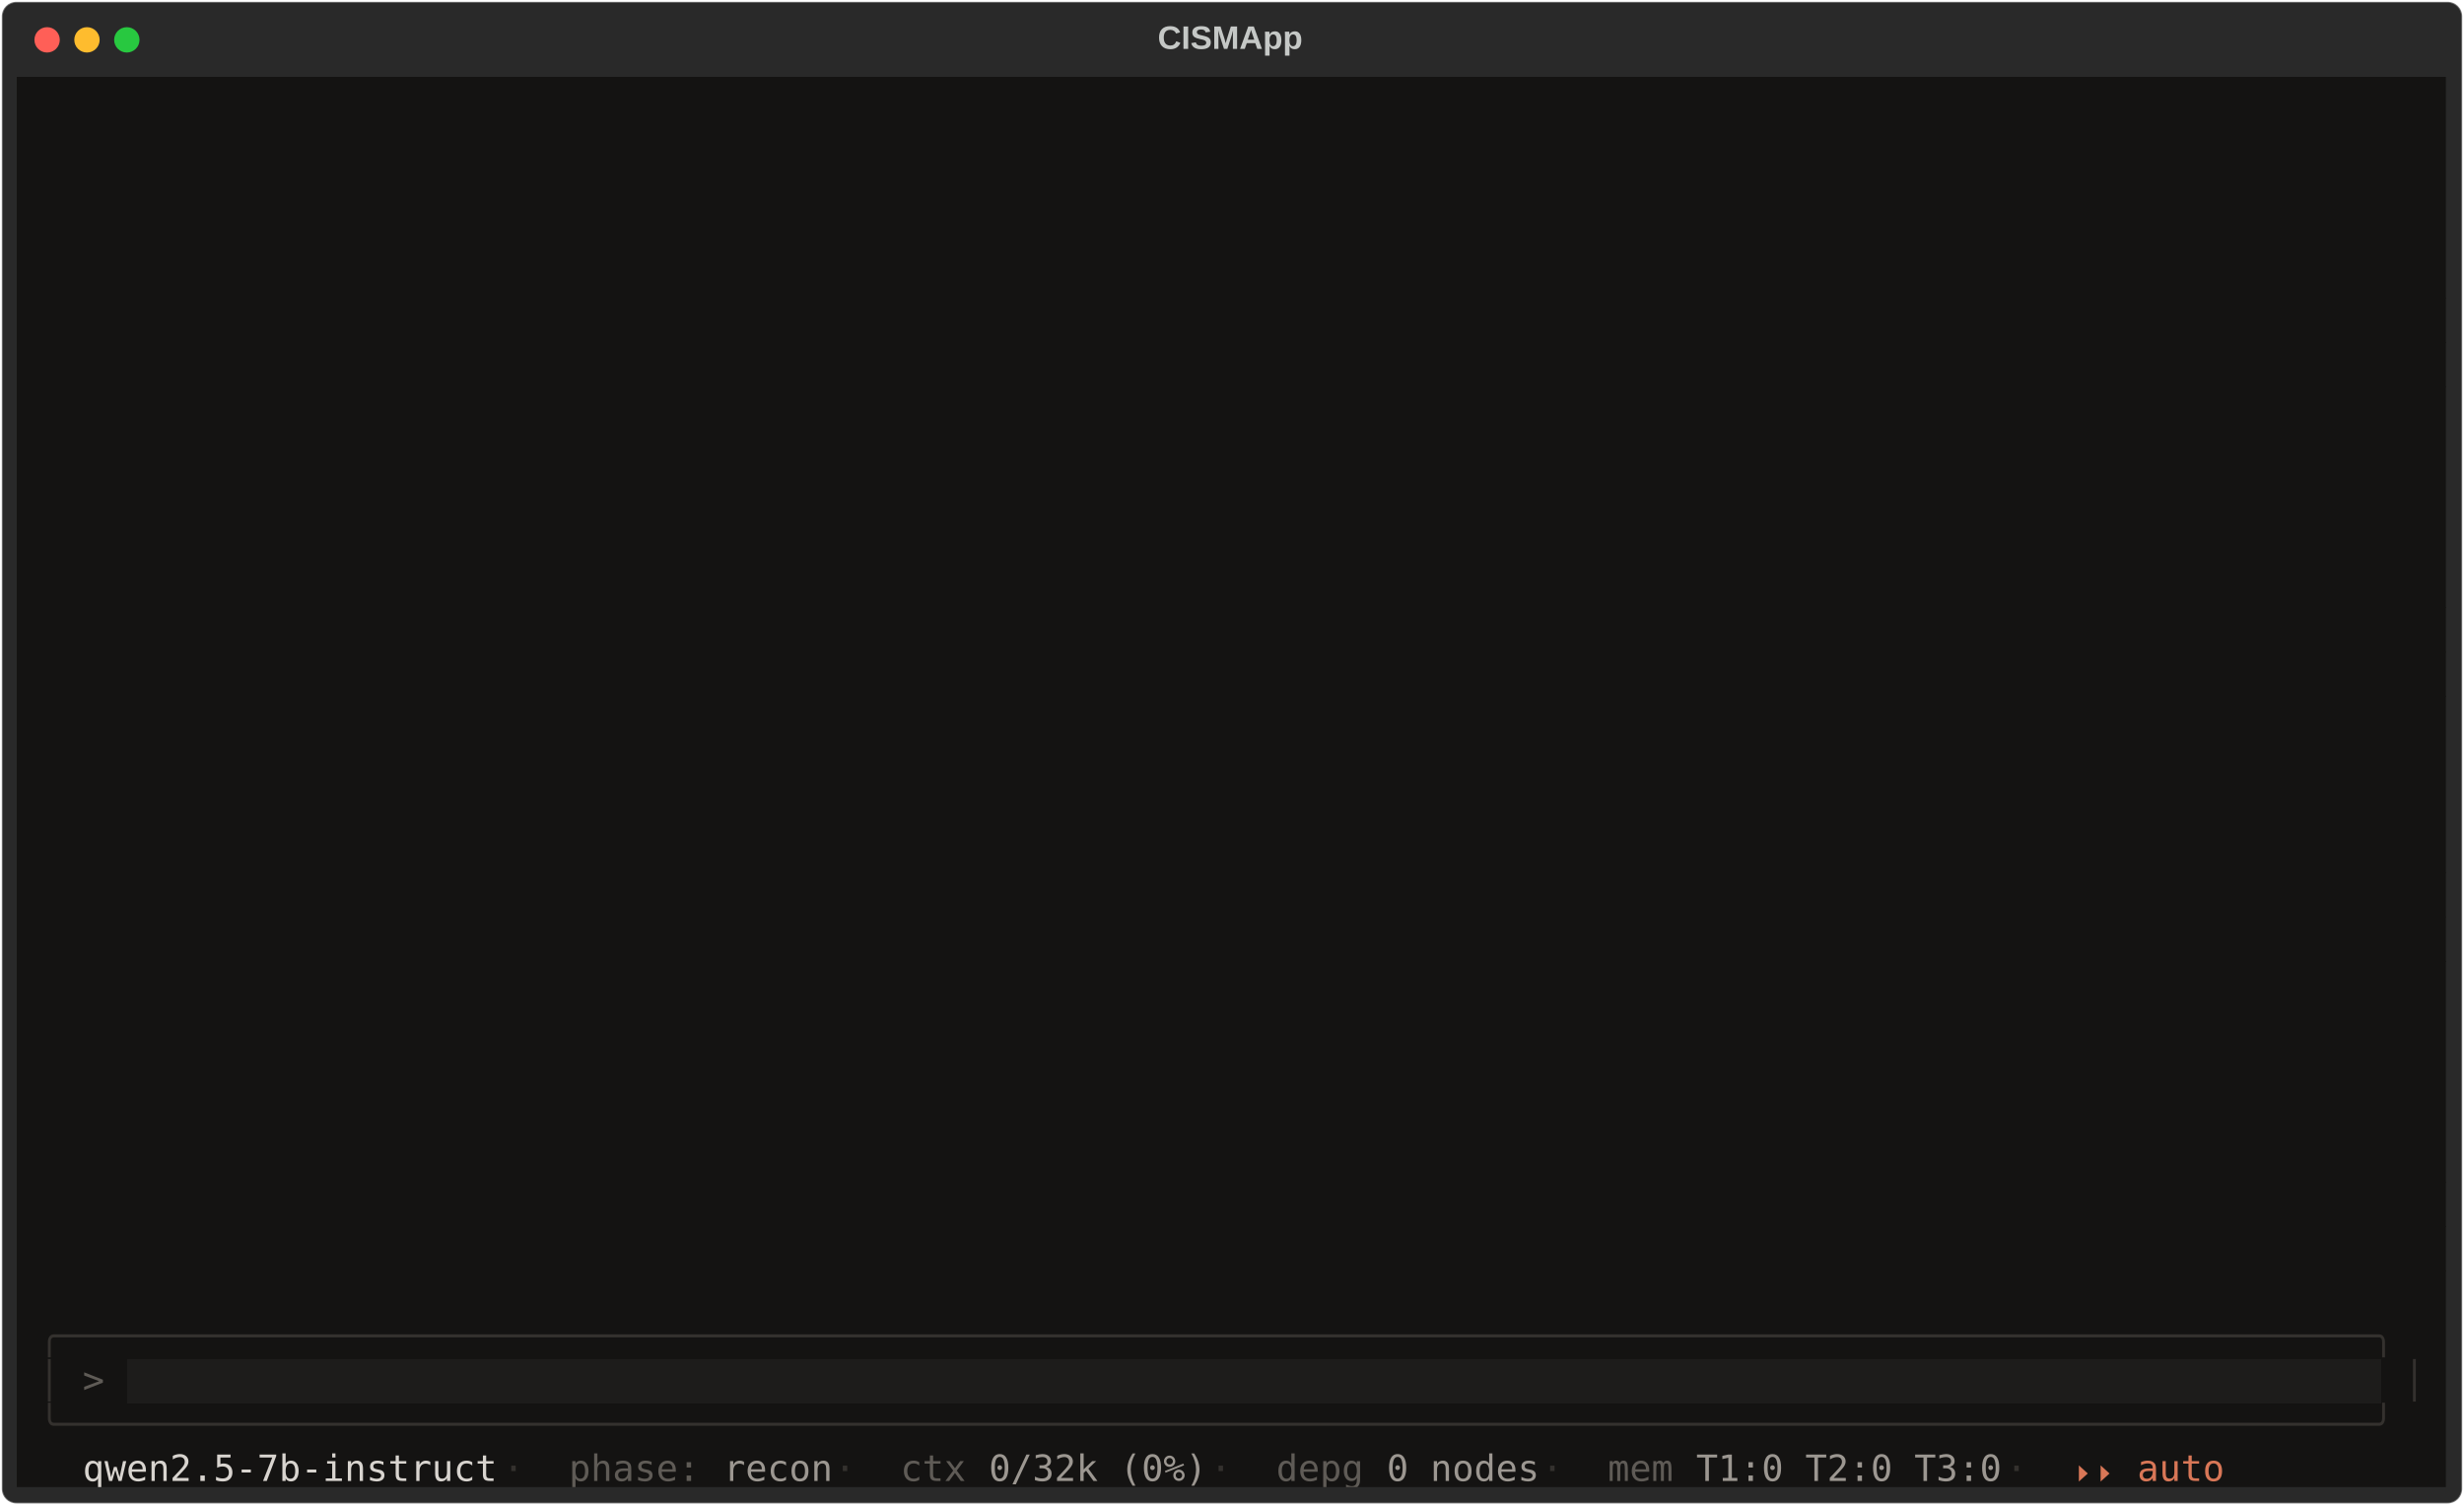
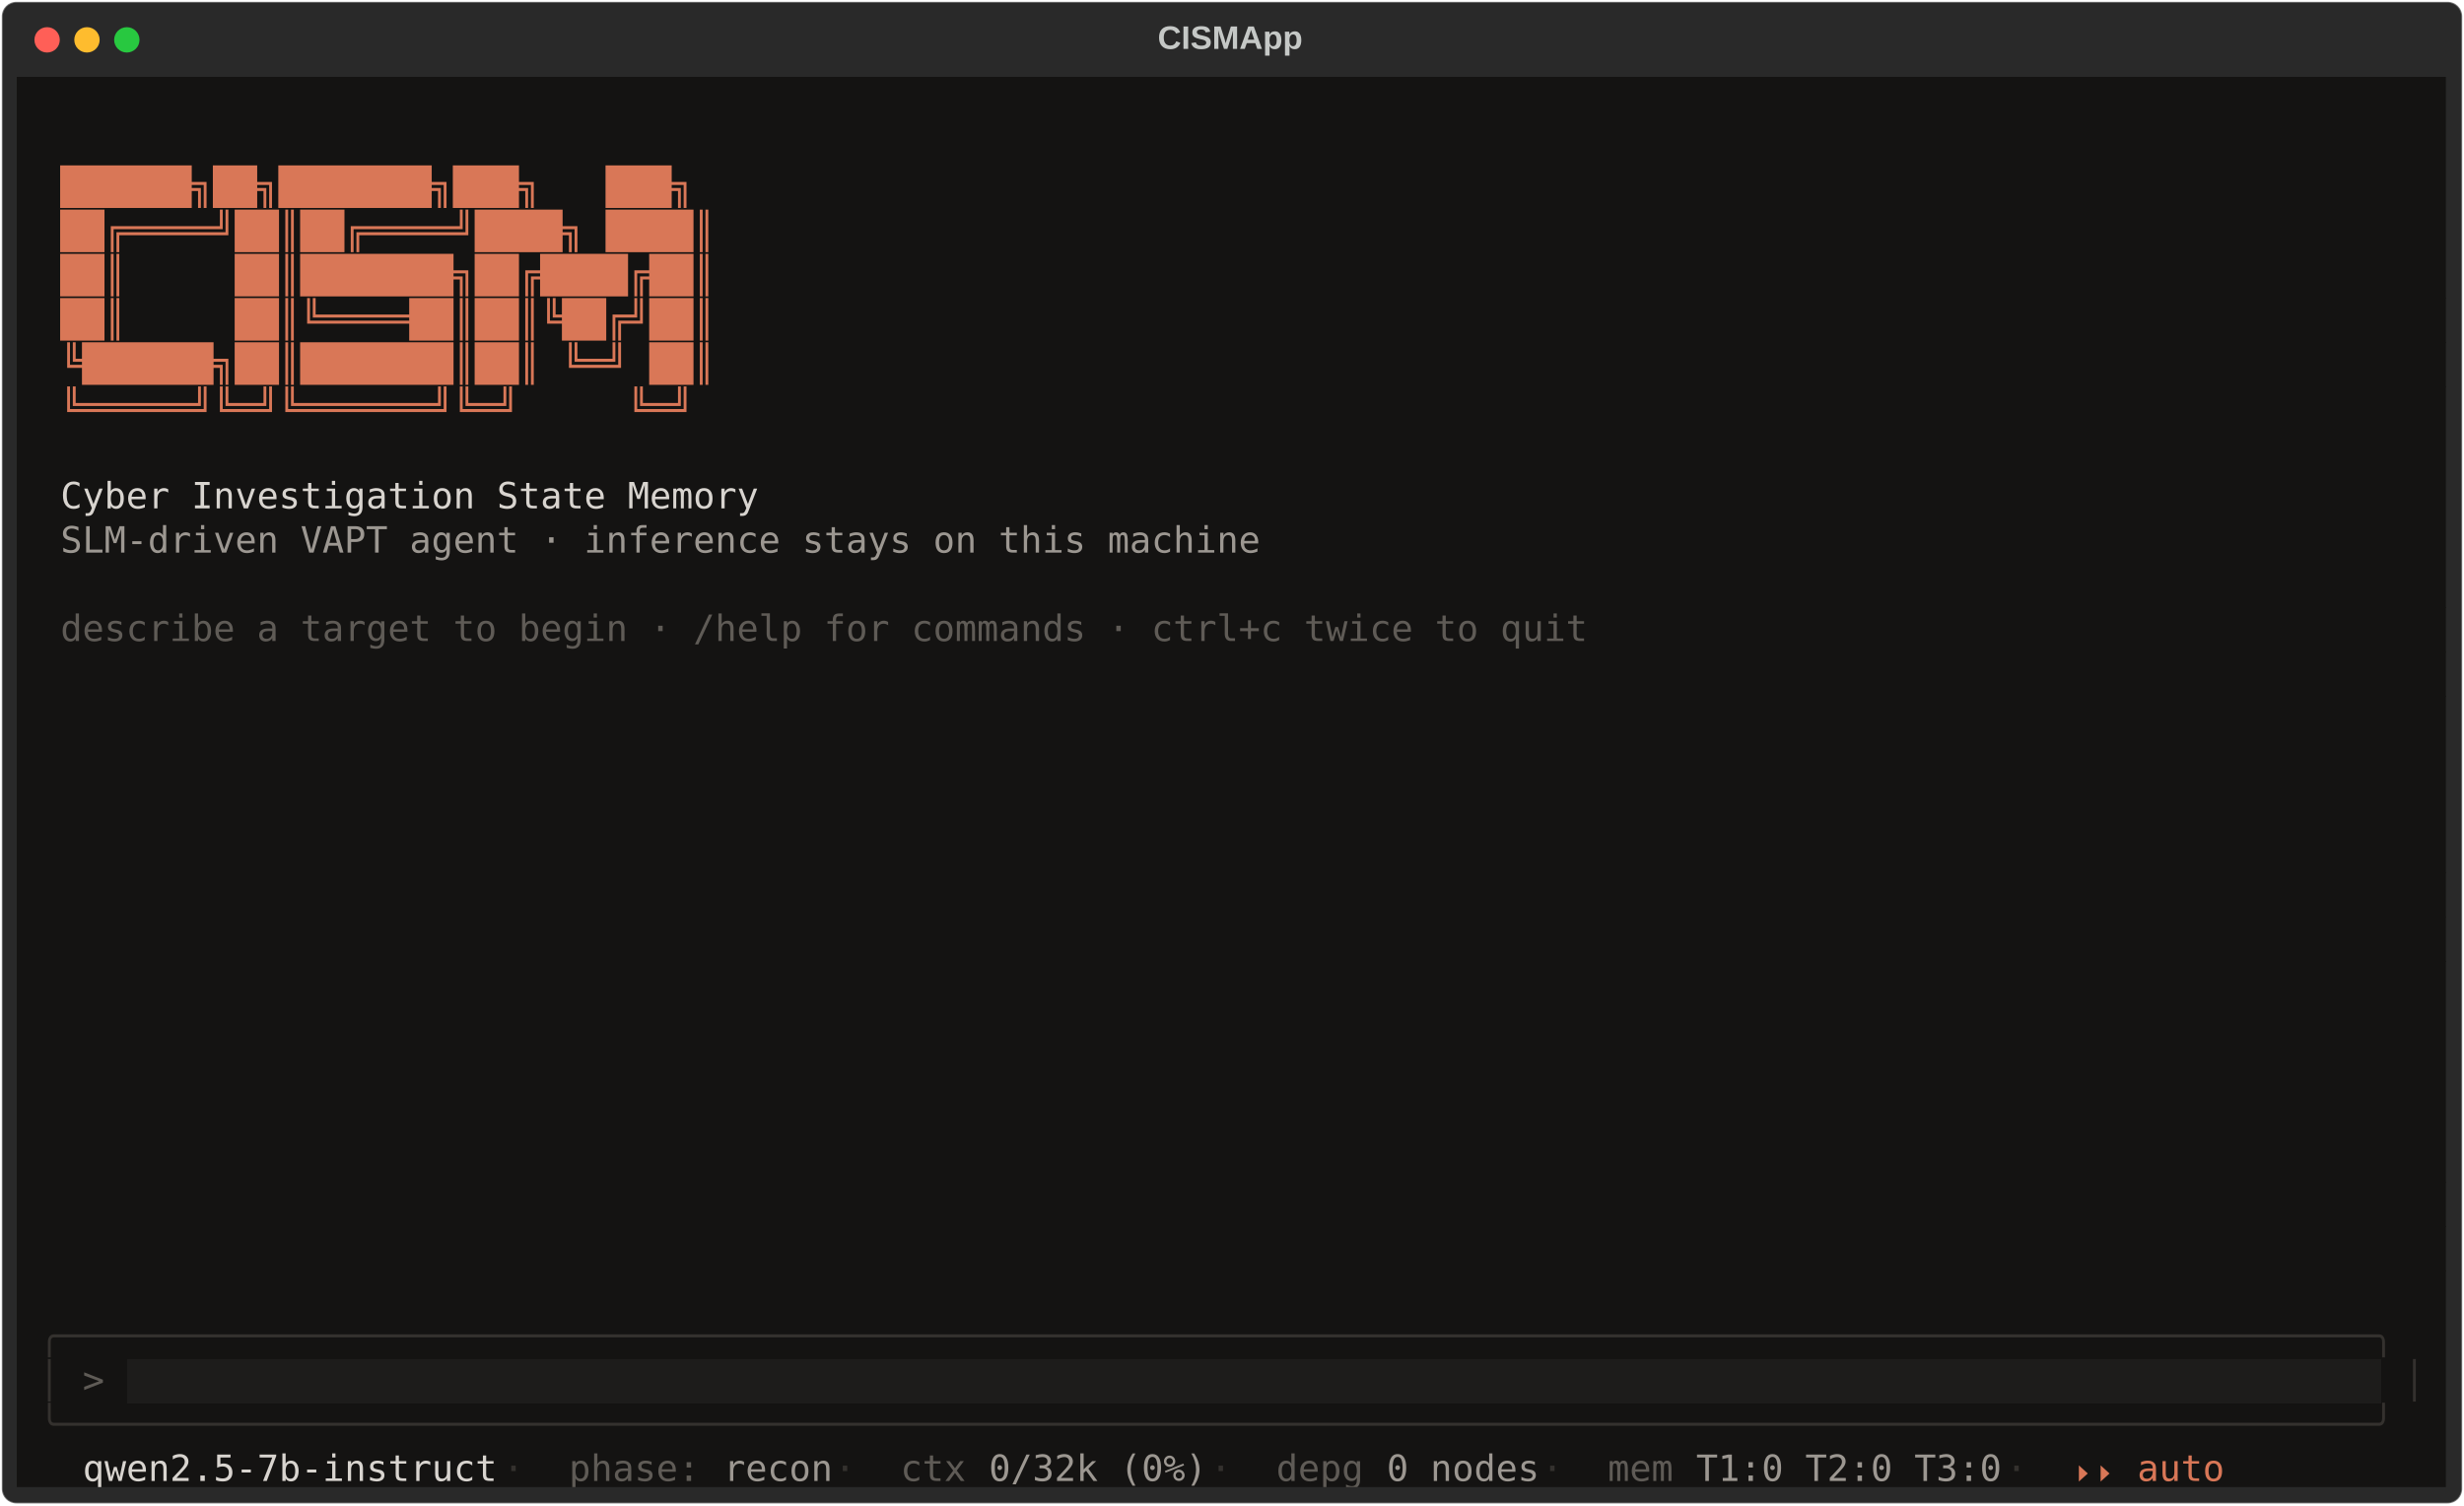
<svg xmlns="http://www.w3.org/2000/svg" class="rich-terminal" viewBox="0 0 1360 830.8">
  <style>

    @font-face {
        font-family: "Fira Code";
        src: local("FiraCode-Regular"),
                url("https://cdnjs.cloudflare.com/ajax/libs/firacode/6.2.0/woff2/FiraCode-Regular.woff2") format("woff2"),
                url("https://cdnjs.cloudflare.com/ajax/libs/firacode/6.2.0/woff/FiraCode-Regular.woff") format("woff");
        font-style: normal;
        font-weight: 400;
    }
    @font-face {
        font-family: "Fira Code";
        src: local("FiraCode-Bold"),
                url("https://cdnjs.cloudflare.com/ajax/libs/firacode/6.2.0/woff2/FiraCode-Bold.woff2") format("woff2"),
                url("https://cdnjs.cloudflare.com/ajax/libs/firacode/6.2.0/woff/FiraCode-Bold.woff") format("woff");
        font-style: bold;
        font-weight: 700;
    }

    .terminal-matrix {
        font-family: Fira Code, monospace;
        font-size: 20px;
        line-height: 24.4px;
        font-variant-east-asian: full-width;
    }

    .terminal-title {
        font-size: 18px;
        font-weight: bold;
        font-family: arial;
    }

    .terminal-r1 { fill: #c5c8c6 }
- .terminal-r2 { fill: #34312e }
- .terminal-r3 { fill: #5f5b56 }
+ .terminal-r2 { fill: #d97757 }
+ .terminal-r3 { fill: #9c9791 }
.terminal-r4 { fill: #d8d4cf }
- .terminal-r5 { fill: #9c9791 }
- .terminal-r6 { fill: #d97757 }
+ .terminal-r5 { fill: #5f5b56 }
+ .terminal-r6 { fill: #34312e }
    </style>
  <defs>
    <clipPath id="terminal-clip-terminal">
      <rect x="0" y="0" width="1341.0" height="779.8" />
    </clipPath>
    <clipPath id="terminal-line-0">
      <rect x="0" y="1.5" width="1342" height="24.65" />
    </clipPath>
    <clipPath id="terminal-line-1">
      <rect x="0" y="25.9" width="1342" height="24.65" />
    </clipPath>
    <clipPath id="terminal-line-2">
      <rect x="0" y="50.3" width="1342" height="24.65" />
    </clipPath>
    <clipPath id="terminal-line-3">
      <rect x="0" y="74.7" width="1342" height="24.65" />
    </clipPath>
    <clipPath id="terminal-line-4">
      <rect x="0" y="99.1" width="1342" height="24.65" />
    </clipPath>
    <clipPath id="terminal-line-5">
      <rect x="0" y="123.5" width="1342" height="24.65" />
    </clipPath>
    <clipPath id="terminal-line-6">
      <rect x="0" y="147.9" width="1342" height="24.65" />
    </clipPath>
    <clipPath id="terminal-line-7">
      <rect x="0" y="172.3" width="1342" height="24.65" />
    </clipPath>
    <clipPath id="terminal-line-8">
      <rect x="0" y="196.7" width="1342" height="24.65" />
    </clipPath>
    <clipPath id="terminal-line-9">
      <rect x="0" y="221.1" width="1342" height="24.65" />
    </clipPath>
    <clipPath id="terminal-line-10">
      <rect x="0" y="245.5" width="1342" height="24.65" />
    </clipPath>
    <clipPath id="terminal-line-11">
      <rect x="0" y="269.9" width="1342" height="24.65" />
    </clipPath>
    <clipPath id="terminal-line-12">
      <rect x="0" y="294.3" width="1342" height="24.65" />
    </clipPath>
    <clipPath id="terminal-line-13">
      <rect x="0" y="318.7" width="1342" height="24.65" />
    </clipPath>
    <clipPath id="terminal-line-14">
      <rect x="0" y="343.1" width="1342" height="24.65" />
    </clipPath>
    <clipPath id="terminal-line-15">
      <rect x="0" y="367.5" width="1342" height="24.65" />
    </clipPath>
    <clipPath id="terminal-line-16">
      <rect x="0" y="391.9" width="1342" height="24.65" />
    </clipPath>
    <clipPath id="terminal-line-17">
      <rect x="0" y="416.3" width="1342" height="24.65" />
    </clipPath>
    <clipPath id="terminal-line-18">
      <rect x="0" y="440.7" width="1342" height="24.65" />
    </clipPath>
    <clipPath id="terminal-line-19">
      <rect x="0" y="465.1" width="1342" height="24.65" />
    </clipPath>
    <clipPath id="terminal-line-20">
      <rect x="0" y="489.5" width="1342" height="24.65" />
    </clipPath>
    <clipPath id="terminal-line-21">
      <rect x="0" y="513.9" width="1342" height="24.65" />
    </clipPath>
    <clipPath id="terminal-line-22">
      <rect x="0" y="538.3" width="1342" height="24.65" />
    </clipPath>
    <clipPath id="terminal-line-23">
      <rect x="0" y="562.7" width="1342" height="24.65" />
    </clipPath>
    <clipPath id="terminal-line-24">
      <rect x="0" y="587.1" width="1342" height="24.65" />
    </clipPath>
    <clipPath id="terminal-line-25">
      <rect x="0" y="611.5" width="1342" height="24.65" />
    </clipPath>
    <clipPath id="terminal-line-26">
      <rect x="0" y="635.9" width="1342" height="24.65" />
    </clipPath>
    <clipPath id="terminal-line-27">
      <rect x="0" y="660.3" width="1342" height="24.65" />
    </clipPath>
    <clipPath id="terminal-line-28">
      <rect x="0" y="684.7" width="1342" height="24.65" />
    </clipPath>
    <clipPath id="terminal-line-29">
      <rect x="0" y="709.1" width="1342" height="24.65" />
    </clipPath>
    <clipPath id="terminal-line-30">
      <rect x="0" y="733.5" width="1342" height="24.65" />
    </clipPath>
  </defs>
  <rect fill="#292929" stroke="rgba(255,255,255,0.35)" stroke-width="1" x="1" y="1" width="1358" height="828.8" rx="8" />
  <text class="terminal-title" fill="#c5c8c6" text-anchor="middle" x="679" y="27">CISMApp</text>
  <g transform="translate(26,22)">
    <circle cx="0" cy="0" r="7" fill="#ff5f57" />
    <circle cx="22" cy="0" r="7" fill="#febc2e" />
    <circle cx="44" cy="0" r="7" fill="#28c840" />
  </g>
  <g transform="translate(9, 41)" clip-path="url(#terminal-clip-terminal)">
    <rect fill="#141312" x="0" y="1.5" width="1342" height="24.65" shape-rendering="crispEdges" />
    <rect fill="#141312" x="0" y="25.9" width="1342" height="24.65" shape-rendering="crispEdges" />
-     <rect fill="#141312" x="0" y="50.3" width="1342" height="24.65" shape-rendering="crispEdges" />
-     <rect fill="#141312" x="0" y="74.7" width="1342" height="24.65" shape-rendering="crispEdges" />
-     <rect fill="#141312" x="0" y="99.1" width="1342" height="24.65" shape-rendering="crispEdges" />
-     <rect fill="#141312" x="0" y="123.5" width="1342" height="24.65" shape-rendering="crispEdges" />
-     <rect fill="#141312" x="0" y="147.9" width="1342" height="24.65" shape-rendering="crispEdges" />
-     <rect fill="#141312" x="0" y="172.3" width="1342" height="24.65" shape-rendering="crispEdges" />
-     <rect fill="#141312" x="0" y="196.7" width="1342" height="24.65" shape-rendering="crispEdges" />
-     <rect fill="#141312" x="0" y="221.1" width="1342" height="24.65" shape-rendering="crispEdges" />
-     <rect fill="#141312" x="0" y="245.5" width="1342" height="24.65" shape-rendering="crispEdges" />
-     <rect fill="#141312" x="0" y="269.9" width="1342" height="24.65" shape-rendering="crispEdges" />
-     <rect fill="#141312" x="0" y="294.3" width="1342" height="24.65" shape-rendering="crispEdges" />
+     <rect fill="#141312" x="0" y="50.3" width="24.4" height="24.65" shape-rendering="crispEdges" />
+     <rect fill="#141312" x="24.4" y="50.3" width="366" height="24.65" shape-rendering="crispEdges" />
+     <rect fill="#141312" x="390.4" y="50.3" width="951.6" height="24.65" shape-rendering="crispEdges" />
+     <rect fill="#141312" x="0" y="74.7" width="24.4" height="24.65" shape-rendering="crispEdges" />
+     <rect fill="#141312" x="24.4" y="74.7" width="366" height="24.65" shape-rendering="crispEdges" />
+     <rect fill="#141312" x="390.4" y="74.7" width="951.6" height="24.65" shape-rendering="crispEdges" />
+     <rect fill="#141312" x="0" y="99.1" width="24.4" height="24.65" shape-rendering="crispEdges" />
+     <rect fill="#141312" x="24.4" y="99.1" width="366" height="24.65" shape-rendering="crispEdges" />
+     <rect fill="#141312" x="390.4" y="99.1" width="951.6" height="24.65" shape-rendering="crispEdges" />
+     <rect fill="#141312" x="0" y="123.5" width="24.4" height="24.65" shape-rendering="crispEdges" />
+     <rect fill="#141312" x="24.4" y="123.5" width="366" height="24.65" shape-rendering="crispEdges" />
+     <rect fill="#141312" x="390.4" y="123.5" width="951.6" height="24.65" shape-rendering="crispEdges" />
+     <rect fill="#141312" x="0" y="147.9" width="24.4" height="24.65" shape-rendering="crispEdges" />
+     <rect fill="#141312" x="24.4" y="147.9" width="366" height="24.65" shape-rendering="crispEdges" />
+     <rect fill="#141312" x="390.4" y="147.9" width="951.6" height="24.65" shape-rendering="crispEdges" />
+     <rect fill="#141312" x="0" y="172.3" width="24.4" height="24.65" shape-rendering="crispEdges" />
+     <rect fill="#141312" x="24.4" y="172.3" width="366" height="24.65" shape-rendering="crispEdges" />
+     <rect fill="#141312" x="390.4" y="172.3" width="951.6" height="24.65" shape-rendering="crispEdges" />
+     <rect fill="#141312" x="0" y="196.7" width="24.4" height="24.65" shape-rendering="crispEdges" />
+     <rect fill="#141312" x="24.4" y="196.7" width="0" height="24.65" shape-rendering="crispEdges" />
+     <rect fill="#141312" x="24.4" y="196.7" width="1317.6" height="24.65" shape-rendering="crispEdges" />
+     <rect fill="#141312" x="0" y="221.1" width="24.4" height="24.65" shape-rendering="crispEdges" />
+     <rect fill="#141312" x="24.4" y="221.1" width="390.4" height="24.65" shape-rendering="crispEdges" />
+     <rect fill="#141312" x="414.8" y="221.1" width="927.2" height="24.65" shape-rendering="crispEdges" />
+     <rect fill="#141312" x="0" y="245.5" width="24.4" height="24.65" shape-rendering="crispEdges" />
+     <rect fill="#141312" x="24.4" y="245.5" width="671" height="24.65" shape-rendering="crispEdges" />
+     <rect fill="#141312" x="695.4" y="245.5" width="646.6" height="24.65" shape-rendering="crispEdges" />
+     <rect fill="#141312" x="0" y="269.9" width="24.4" height="24.65" shape-rendering="crispEdges" />
+     <rect fill="#141312" x="24.4" y="269.9" width="0" height="24.65" shape-rendering="crispEdges" />
+     <rect fill="#141312" x="24.4" y="269.9" width="1317.6" height="24.65" shape-rendering="crispEdges" />
+     <rect fill="#141312" x="0" y="294.3" width="24.4" height="24.65" shape-rendering="crispEdges" />
+     <rect fill="#141312" x="24.4" y="294.3" width="854" height="24.65" shape-rendering="crispEdges" />
+     <rect fill="#141312" x="878.4" y="294.3" width="463.6" height="24.65" shape-rendering="crispEdges" />
    <rect fill="#141312" x="0" y="318.7" width="1342" height="24.65" shape-rendering="crispEdges" />
    <rect fill="#141312" x="0" y="343.1" width="1342" height="24.65" shape-rendering="crispEdges" />
    <rect fill="#141312" x="0" y="367.5" width="1342" height="24.65" shape-rendering="crispEdges" />
    <rect fill="#141312" x="0" y="391.9" width="1342" height="24.65" shape-rendering="crispEdges" />
    <rect fill="#141312" x="0" y="416.3" width="1342" height="24.65" shape-rendering="crispEdges" />
    <rect fill="#141312" x="0" y="440.7" width="1342" height="24.65" shape-rendering="crispEdges" />
    <rect fill="#141312" x="0" y="465.1" width="1342" height="24.65" shape-rendering="crispEdges" />
    <rect fill="#141312" x="0" y="489.5" width="1342" height="24.65" shape-rendering="crispEdges" />
    <rect fill="#141312" x="0" y="513.9" width="1342" height="24.65" shape-rendering="crispEdges" />
    <rect fill="#141312" x="0" y="538.3" width="1342" height="24.65" shape-rendering="crispEdges" />
    <rect fill="#141312" x="0" y="562.7" width="1342" height="24.65" shape-rendering="crispEdges" />
    <rect fill="#141312" x="0" y="587.1" width="1342" height="24.65" shape-rendering="crispEdges" />
    <rect fill="#141312" x="0" y="611.5" width="1342" height="24.65" shape-rendering="crispEdges" />
    <rect fill="#141312" x="0" y="635.9" width="1342" height="24.65" shape-rendering="crispEdges" />
    <rect fill="#141312" x="0" y="660.3" width="1342" height="24.65" shape-rendering="crispEdges" />
    <rect fill="#141312" x="0" y="684.7" width="12.2" height="24.65" shape-rendering="crispEdges" />
    <rect fill="#141312" x="12.2" y="684.7" width="1317.6" height="24.65" shape-rendering="crispEdges" />
    <rect fill="#141312" x="1329.8" y="684.7" width="12.2" height="24.65" shape-rendering="crispEdges" />
    <rect fill="#141312" x="0" y="709.1" width="12.2" height="24.65" shape-rendering="crispEdges" />
    <rect fill="#141312" x="12.2" y="709.1" width="12.2" height="24.65" shape-rendering="crispEdges" />
    <rect fill="#141312" x="24.4" y="709.1" width="12.2" height="24.65" shape-rendering="crispEdges" />
    <rect fill="#141312" x="36.6" y="709.1" width="12.2" height="24.65" shape-rendering="crispEdges" />
    <rect fill="#141312" x="48.8" y="709.1" width="12.2" height="24.65" shape-rendering="crispEdges" />
    <rect fill="#1d1c1b" x="61" y="709.1" width="1244.4" height="24.65" shape-rendering="crispEdges" />
    <rect fill="#141312" x="1305.4" y="709.1" width="12.2" height="24.65" shape-rendering="crispEdges" />
    <rect fill="#141312" x="1317.6" y="709.1" width="12.2" height="24.65" shape-rendering="crispEdges" />
    <rect fill="#141312" x="1329.8" y="709.1" width="12.2" height="24.65" shape-rendering="crispEdges" />
    <rect fill="#141312" x="0" y="733.5" width="12.2" height="24.65" shape-rendering="crispEdges" />
    <rect fill="#141312" x="12.2" y="733.5" width="1317.6" height="24.65" shape-rendering="crispEdges" />
    <rect fill="#141312" x="1329.8" y="733.5" width="12.2" height="24.65" shape-rendering="crispEdges" />
    <rect fill="#141312" x="0" y="757.9" width="36.6" height="24.65" shape-rendering="crispEdges" />
    <rect fill="#141312" x="36.6" y="757.9" width="231.8" height="24.65" shape-rendering="crispEdges" />
    <rect fill="#141312" x="268.4" y="757.9" width="36.6" height="24.65" shape-rendering="crispEdges" />
    <rect fill="#141312" x="305" y="757.9" width="85.4" height="24.65" shape-rendering="crispEdges" />
    <rect fill="#141312" x="390.4" y="757.9" width="61" height="24.65" shape-rendering="crispEdges" />
    <rect fill="#141312" x="451.4" y="757.9" width="36.6" height="24.65" shape-rendering="crispEdges" />
    <rect fill="#141312" x="488" y="757.9" width="48.8" height="24.65" shape-rendering="crispEdges" />
    <rect fill="#141312" x="536.8" y="757.9" width="122" height="24.65" shape-rendering="crispEdges" />
    <rect fill="#141312" x="658.8" y="757.9" width="36.6" height="24.65" shape-rendering="crispEdges" />
    <rect fill="#141312" x="695.4" y="757.9" width="61" height="24.65" shape-rendering="crispEdges" />
    <rect fill="#141312" x="756.4" y="757.9" width="85.4" height="24.65" shape-rendering="crispEdges" />
    <rect fill="#141312" x="841.8" y="757.9" width="36.6" height="24.65" shape-rendering="crispEdges" />
    <rect fill="#141312" x="878.4" y="757.9" width="48.8" height="24.65" shape-rendering="crispEdges" />
    <rect fill="#141312" x="927.2" y="757.9" width="170.8" height="24.65" shape-rendering="crispEdges" />
    <rect fill="#141312" x="1098" y="757.9" width="36.6" height="24.65" shape-rendering="crispEdges" />
    <rect fill="#141312" x="1134.6" y="757.9" width="85.4" height="24.65" shape-rendering="crispEdges" />
    <rect fill="#141312" x="1220" y="757.9" width="122" height="24.65" shape-rendering="crispEdges" />
    <g class="terminal-matrix">
      <text class="terminal-r1" x="1342" y="20" textLength="12.2" clip-path="url(#terminal-line-0)">
</text>
      <text class="terminal-r1" x="1342" y="44.4" textLength="12.2" clip-path="url(#terminal-line-1)">
</text>
+       <text class="terminal-r2" x="24.4" y="68.8" textLength="366" clip-path="url(#terminal-line-2)"> ██████╗██╗███████╗███╗   ███╗</text>
      <text class="terminal-r1" x="1342" y="68.8" textLength="12.2" clip-path="url(#terminal-line-2)">
</text>
+       <text class="terminal-r2" x="24.4" y="93.2" textLength="366" clip-path="url(#terminal-line-3)">██╔════╝██║██╔════╝████╗ ████║</text>
      <text class="terminal-r1" x="1342" y="93.2" textLength="12.2" clip-path="url(#terminal-line-3)">
</text>
+       <text class="terminal-r2" x="24.4" y="117.6" textLength="366" clip-path="url(#terminal-line-4)">██║     ██║███████╗██╔████╔██║</text>
      <text class="terminal-r1" x="1342" y="117.6" textLength="12.2" clip-path="url(#terminal-line-4)">
</text>
+       <text class="terminal-r2" x="24.4" y="142" textLength="366" clip-path="url(#terminal-line-5)">██║     ██║╚════██║██║╚██╔╝██║</text>
      <text class="terminal-r1" x="1342" y="142" textLength="12.2" clip-path="url(#terminal-line-5)">
</text>
+       <text class="terminal-r2" x="24.4" y="166.4" textLength="366" clip-path="url(#terminal-line-6)">╚██████╗██║███████║██║ ╚═╝ ██║</text>
      <text class="terminal-r1" x="1342" y="166.4" textLength="12.2" clip-path="url(#terminal-line-6)">
</text>
+       <text class="terminal-r2" x="24.4" y="190.8" textLength="366" clip-path="url(#terminal-line-7)"> ╚═════╝╚═╝╚══════╝╚═╝     ╚═╝</text>
      <text class="terminal-r1" x="1342" y="190.8" textLength="12.2" clip-path="url(#terminal-line-7)">
</text>
      <text class="terminal-r1" x="1342" y="215.2" textLength="12.2" clip-path="url(#terminal-line-8)">
</text>
+       <text class="terminal-r4" x="24.4" y="239.6" textLength="390.4" clip-path="url(#terminal-line-9)">Cyber Investigation State Memory</text>
      <text class="terminal-r1" x="1342" y="239.6" textLength="12.2" clip-path="url(#terminal-line-9)">
</text>
+       <text class="terminal-r3" x="24.4" y="264" textLength="671" clip-path="url(#terminal-line-10)">SLM-driven VAPT agent · inference stays on this machine</text>
      <text class="terminal-r1" x="1342" y="264" textLength="12.2" clip-path="url(#terminal-line-10)">
</text>
      <text class="terminal-r1" x="1342" y="288.4" textLength="12.2" clip-path="url(#terminal-line-11)">
</text>
+       <text class="terminal-r5" x="24.4" y="312.8" textLength="854" clip-path="url(#terminal-line-12)">describe a target to begin · /help for commands · ctrl+c twice to quit</text>
      <text class="terminal-r1" x="1342" y="312.8" textLength="12.2" clip-path="url(#terminal-line-12)">
</text>
      <text class="terminal-r1" x="1342" y="337.2" textLength="12.2" clip-path="url(#terminal-line-13)">
</text>
      <text class="terminal-r1" x="1342" y="361.6" textLength="12.2" clip-path="url(#terminal-line-14)">
</text>
      <text class="terminal-r1" x="1342" y="386" textLength="12.2" clip-path="url(#terminal-line-15)">
</text>
      <text class="terminal-r1" x="1342" y="410.4" textLength="12.2" clip-path="url(#terminal-line-16)">
</text>
      <text class="terminal-r1" x="1342" y="434.8" textLength="12.2" clip-path="url(#terminal-line-17)">
</text>
      <text class="terminal-r1" x="1342" y="459.2" textLength="12.2" clip-path="url(#terminal-line-18)">
</text>
      <text class="terminal-r1" x="1342" y="483.6" textLength="12.2" clip-path="url(#terminal-line-19)">
</text>
      <text class="terminal-r1" x="1342" y="508" textLength="12.2" clip-path="url(#terminal-line-20)">
</text>
      <text class="terminal-r1" x="1342" y="532.4" textLength="12.2" clip-path="url(#terminal-line-21)">
</text>
      <text class="terminal-r1" x="1342" y="556.8" textLength="12.2" clip-path="url(#terminal-line-22)">
</text>
      <text class="terminal-r1" x="1342" y="581.2" textLength="12.2" clip-path="url(#terminal-line-23)">
</text>
      <text class="terminal-r1" x="1342" y="605.6" textLength="12.2" clip-path="url(#terminal-line-24)">
</text>
      <text class="terminal-r1" x="1342" y="630" textLength="12.2" clip-path="url(#terminal-line-25)">
</text>
      <text class="terminal-r1" x="1342" y="654.4" textLength="12.2" clip-path="url(#terminal-line-26)">
</text>
      <text class="terminal-r1" x="1342" y="678.8" textLength="12.2" clip-path="url(#terminal-line-27)">
</text>
-       <text class="terminal-r2" x="12.2" y="703.2" textLength="1317.6" clip-path="url(#terminal-line-28)">╭──────────────────────────────────────────────────────────────────────────────────────────────────────────╮</text>
+       <text class="terminal-r6" x="12.2" y="703.2" textLength="1317.6" clip-path="url(#terminal-line-28)">╭──────────────────────────────────────────────────────────────────────────────────────────────────────────╮</text>
      <text class="terminal-r1" x="1342" y="703.2" textLength="12.2" clip-path="url(#terminal-line-28)">
</text>
-       <text class="terminal-r2" x="12.2" y="727.6" textLength="12.2" clip-path="url(#terminal-line-29)">│</text>
-       <text class="terminal-r3" x="36.6" y="727.6" textLength="12.2" clip-path="url(#terminal-line-29)">&gt;</text>
-       <text class="terminal-r2" x="1317.6" y="727.6" textLength="12.2" clip-path="url(#terminal-line-29)">│</text>
+       <text class="terminal-r6" x="12.2" y="727.6" textLength="12.2" clip-path="url(#terminal-line-29)">│</text>
+       <text class="terminal-r5" x="36.6" y="727.6" textLength="12.2" clip-path="url(#terminal-line-29)">&gt;</text>
+       <text class="terminal-r6" x="1317.6" y="727.6" textLength="12.2" clip-path="url(#terminal-line-29)">│</text>
      <text class="terminal-r1" x="1342" y="727.6" textLength="12.2" clip-path="url(#terminal-line-29)">
</text>
-       <text class="terminal-r2" x="12.2" y="752" textLength="1317.6" clip-path="url(#terminal-line-30)">╰──────────────────────────────────────────────────────────────────────────────────────────────────────────╯</text>
+       <text class="terminal-r6" x="12.2" y="752" textLength="1317.6" clip-path="url(#terminal-line-30)">╰──────────────────────────────────────────────────────────────────────────────────────────────────────────╯</text>
      <text class="terminal-r1" x="1342" y="752" textLength="12.2" clip-path="url(#terminal-line-30)">
</text>
      <text class="terminal-r4" x="36.6" y="776.4" textLength="231.8" clip-path="url(#terminal-line-31)">qwen2.5-7b-instruct</text>
-       <text class="terminal-r2" x="268.4" y="776.4" textLength="36.6" clip-path="url(#terminal-line-31)"> · </text>
-       <text class="terminal-r3" x="305" y="776.4" textLength="85.4" clip-path="url(#terminal-line-31)">phase: </text>
-       <text class="terminal-r5" x="390.4" y="776.4" textLength="61" clip-path="url(#terminal-line-31)">recon</text>
-       <text class="terminal-r2" x="451.4" y="776.4" textLength="36.6" clip-path="url(#terminal-line-31)"> · </text>
-       <text class="terminal-r3" x="488" y="776.4" textLength="48.8" clip-path="url(#terminal-line-31)">ctx </text>
-       <text class="terminal-r5" x="536.8" y="776.4" textLength="122" clip-path="url(#terminal-line-31)">0/32k (0%)</text>
-       <text class="terminal-r2" x="658.8" y="776.4" textLength="36.6" clip-path="url(#terminal-line-31)"> · </text>
-       <text class="terminal-r3" x="695.4" y="776.4" textLength="61" clip-path="url(#terminal-line-31)">depg </text>
-       <text class="terminal-r5" x="756.4" y="776.4" textLength="85.4" clip-path="url(#terminal-line-31)">0 nodes</text>
-       <text class="terminal-r2" x="841.8" y="776.4" textLength="36.6" clip-path="url(#terminal-line-31)"> · </text>
-       <text class="terminal-r3" x="878.4" y="776.4" textLength="48.8" clip-path="url(#terminal-line-31)">mem </text>
-       <text class="terminal-r5" x="927.2" y="776.4" textLength="170.8" clip-path="url(#terminal-line-31)">T1:0 T2:0 T3:0</text>
-       <text class="terminal-r2" x="1098" y="776.4" textLength="36.6" clip-path="url(#terminal-line-31)"> · </text>
-       <text class="terminal-r6" x="1134.6" y="776.4" textLength="85.4" clip-path="url(#terminal-line-31)">⏵⏵ auto</text>
+       <text class="terminal-r6" x="268.4" y="776.4" textLength="36.6" clip-path="url(#terminal-line-31)"> · </text>
+       <text class="terminal-r5" x="305" y="776.4" textLength="85.4" clip-path="url(#terminal-line-31)">phase: </text>
+       <text class="terminal-r3" x="390.4" y="776.4" textLength="61" clip-path="url(#terminal-line-31)">recon</text>
+       <text class="terminal-r6" x="451.4" y="776.4" textLength="36.6" clip-path="url(#terminal-line-31)"> · </text>
+       <text class="terminal-r5" x="488" y="776.4" textLength="48.8" clip-path="url(#terminal-line-31)">ctx </text>
+       <text class="terminal-r3" x="536.8" y="776.4" textLength="122" clip-path="url(#terminal-line-31)">0/32k (0%)</text>
+       <text class="terminal-r6" x="658.8" y="776.4" textLength="36.6" clip-path="url(#terminal-line-31)"> · </text>
+       <text class="terminal-r5" x="695.4" y="776.4" textLength="61" clip-path="url(#terminal-line-31)">depg </text>
+       <text class="terminal-r3" x="756.4" y="776.4" textLength="85.4" clip-path="url(#terminal-line-31)">0 nodes</text>
+       <text class="terminal-r6" x="841.8" y="776.4" textLength="36.6" clip-path="url(#terminal-line-31)"> · </text>
+       <text class="terminal-r5" x="878.4" y="776.4" textLength="48.8" clip-path="url(#terminal-line-31)">mem </text>
+       <text class="terminal-r3" x="927.2" y="776.4" textLength="170.8" clip-path="url(#terminal-line-31)">T1:0 T2:0 T3:0</text>
+       <text class="terminal-r6" x="1098" y="776.4" textLength="36.6" clip-path="url(#terminal-line-31)"> · </text>
+       <text class="terminal-r2" x="1134.6" y="776.4" textLength="85.4" clip-path="url(#terminal-line-31)">⏵⏵ auto</text>
    </g>
  </g>
</svg>
